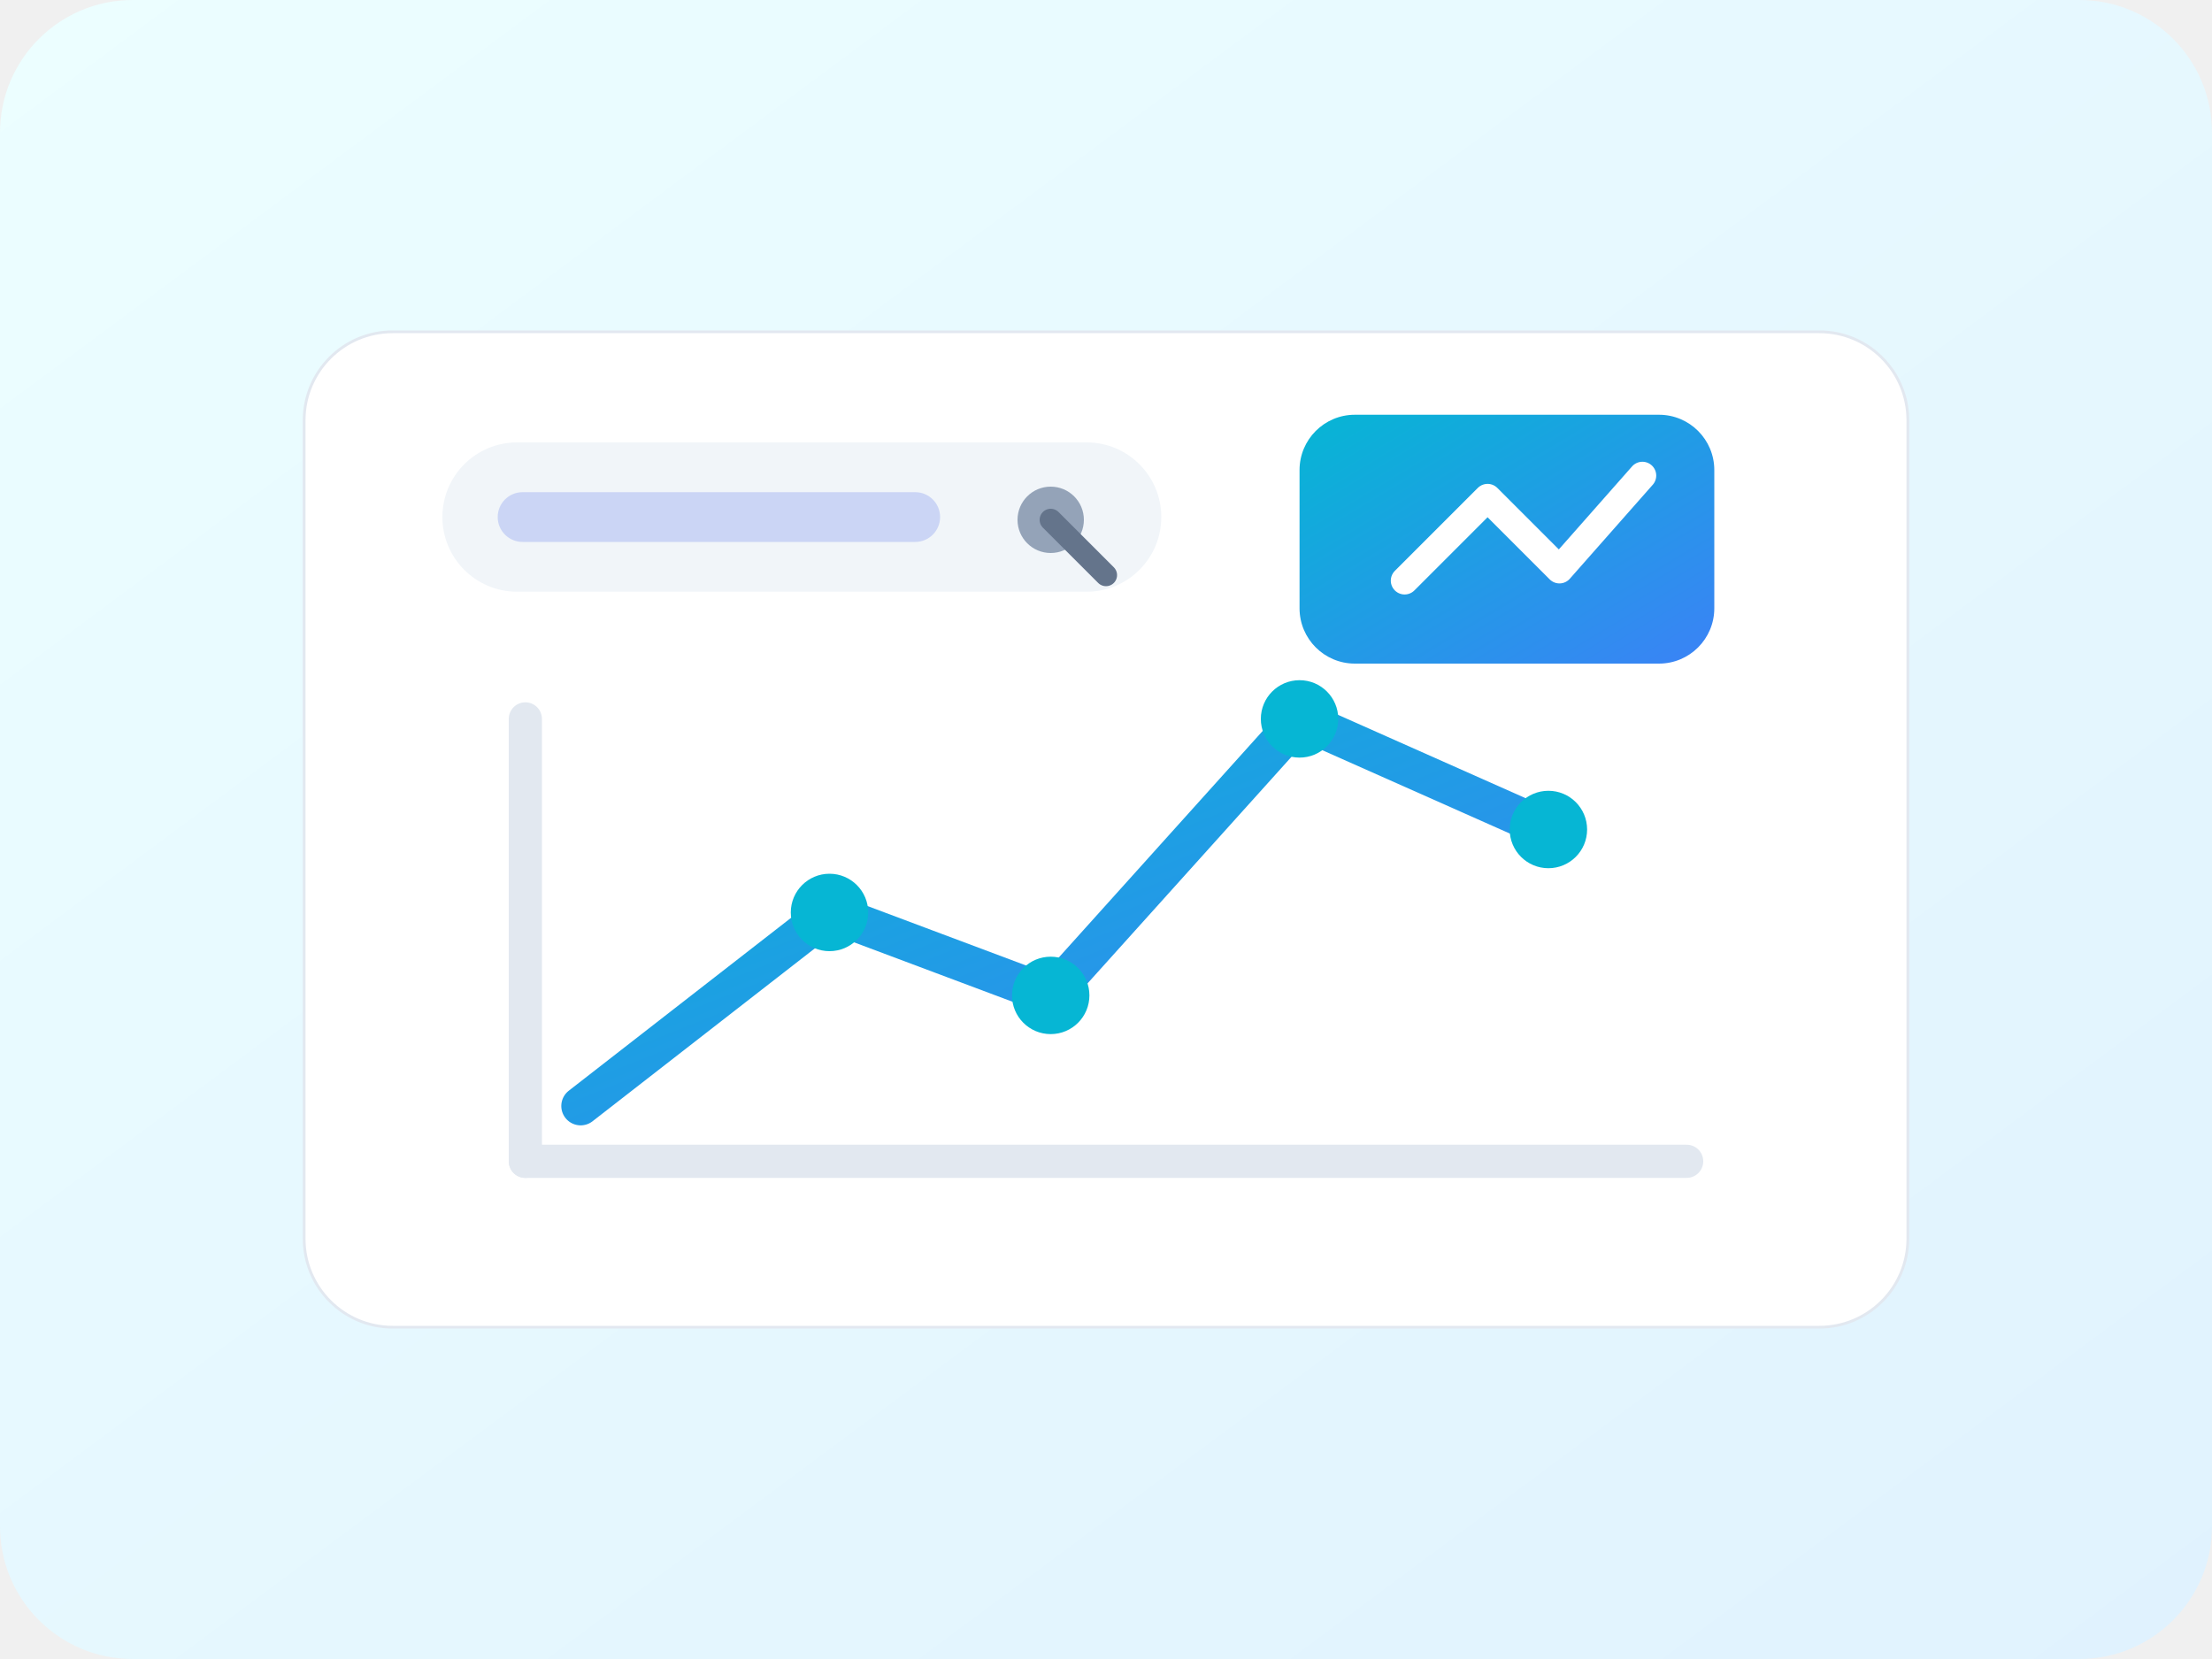
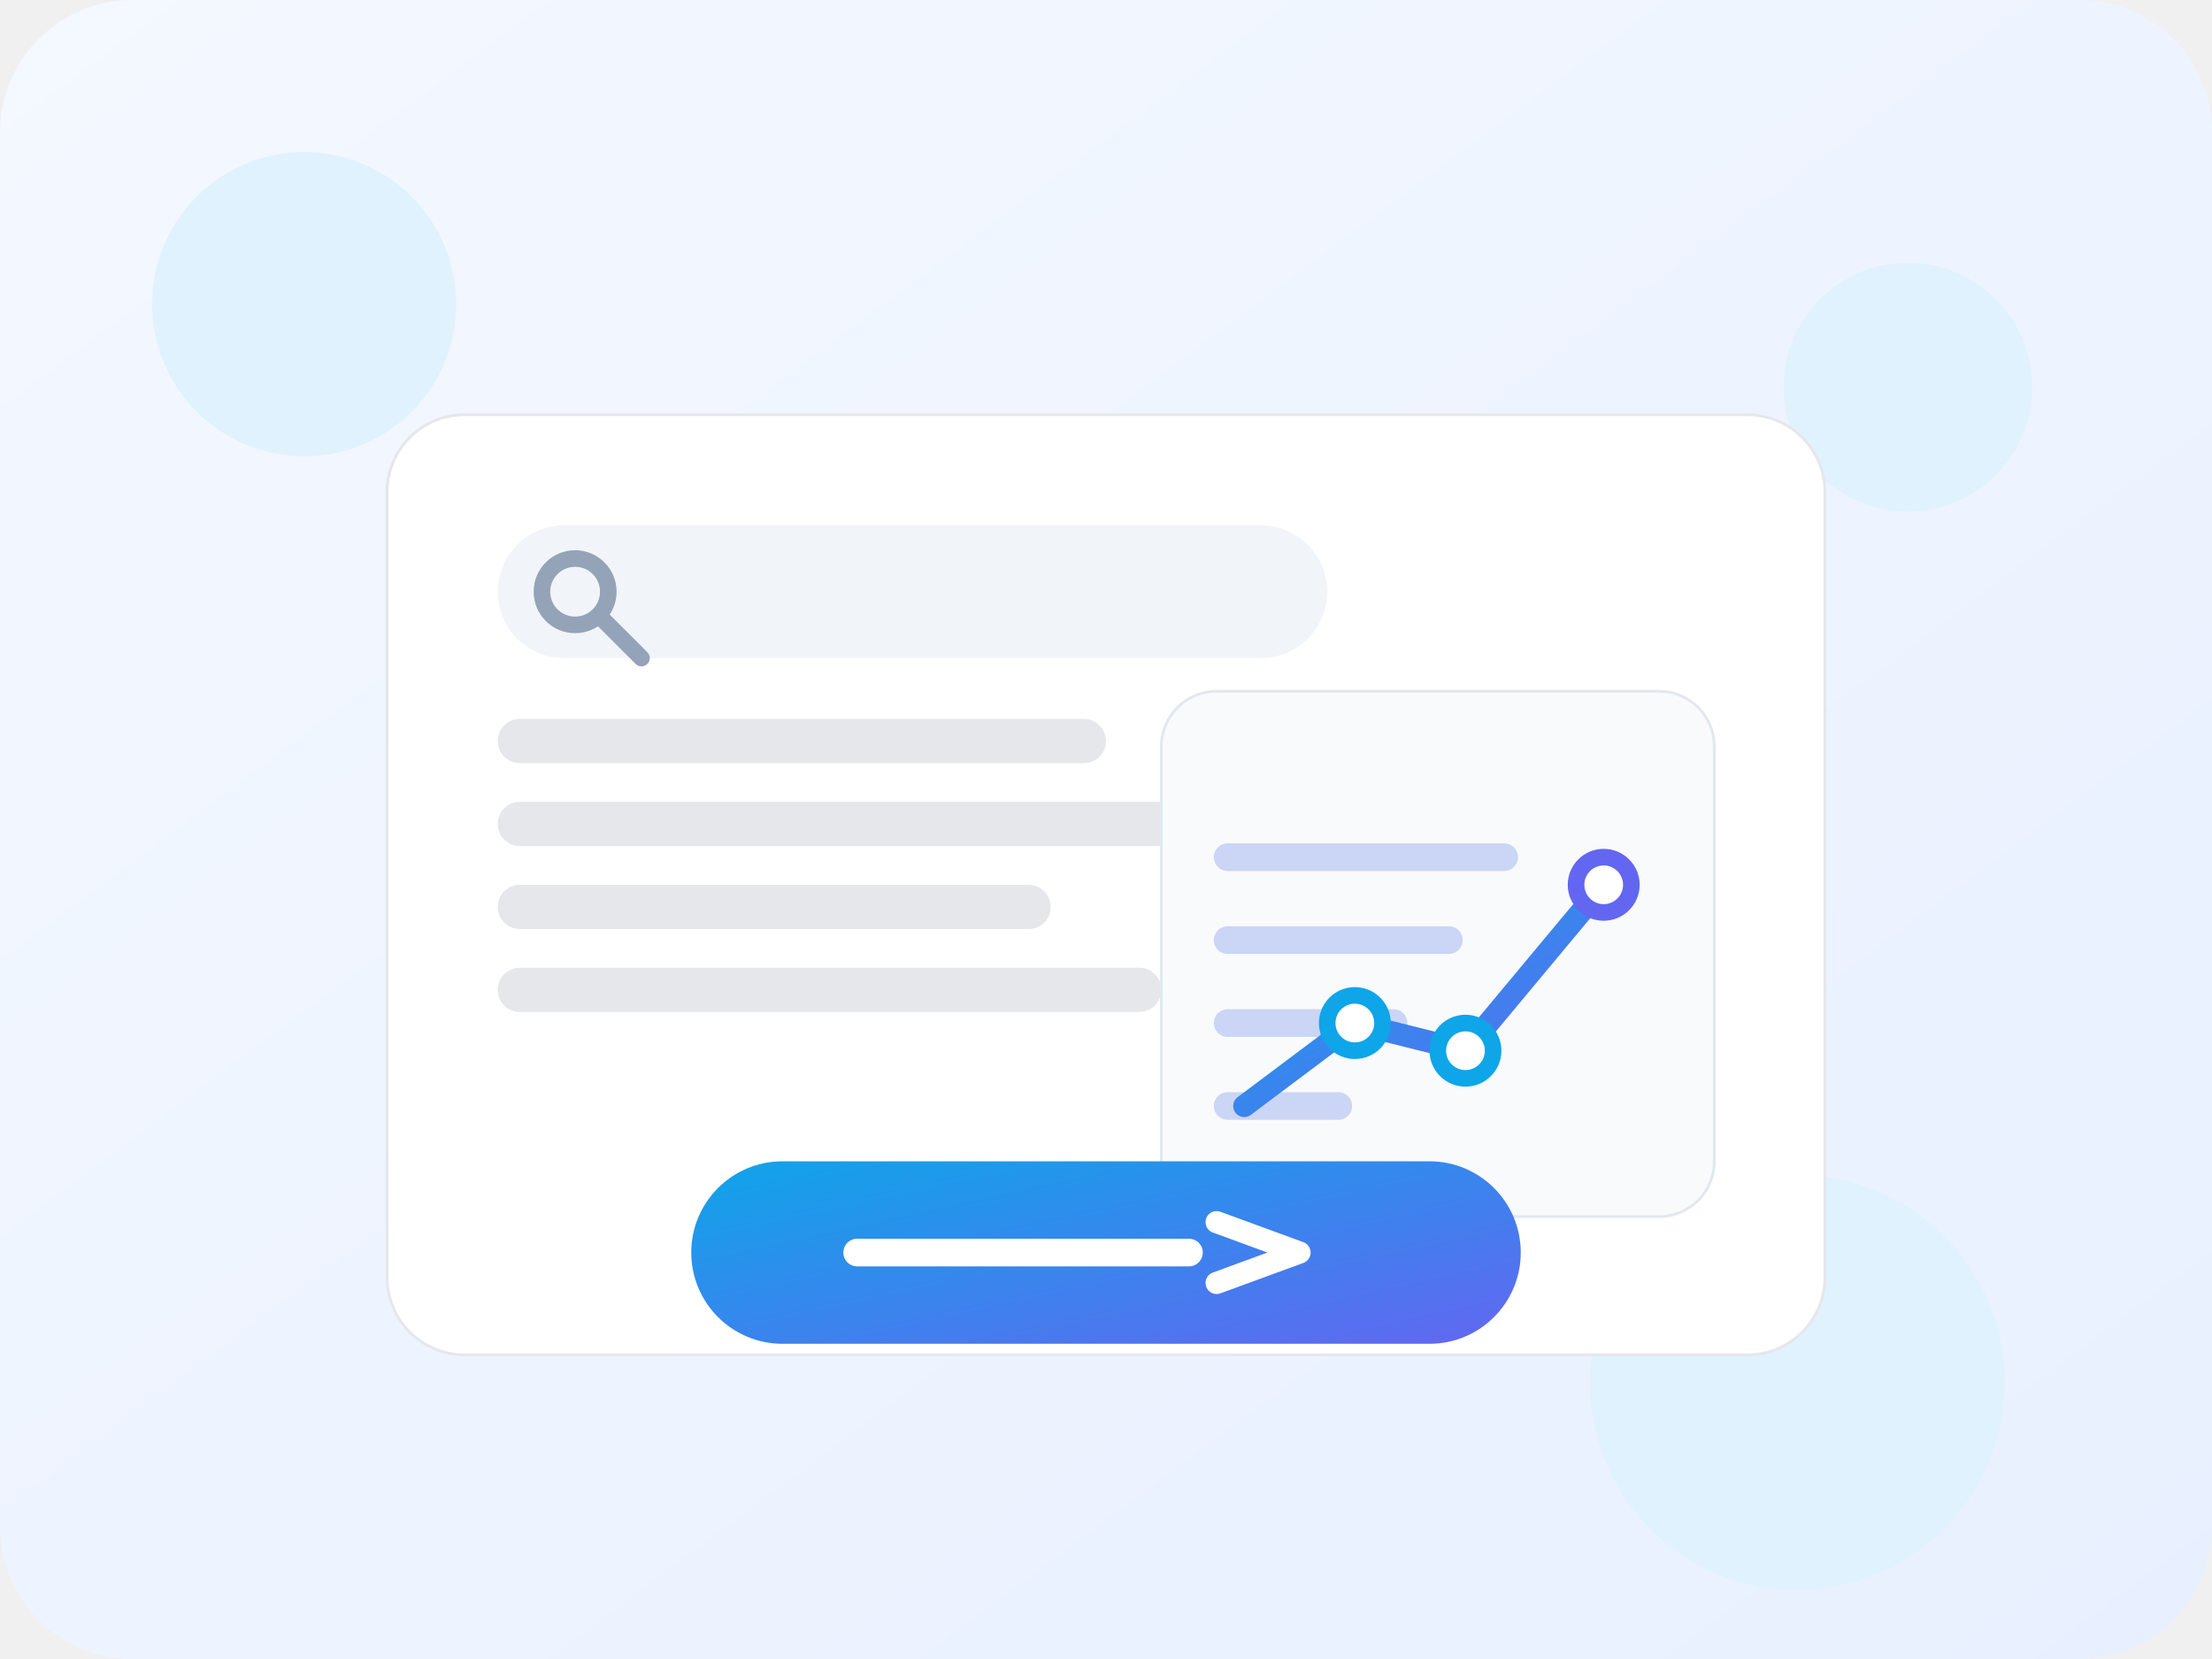
<svg xmlns="http://www.w3.org/2000/svg" width="800" height="600" viewBox="0 0 800 600" fill="none">
  <defs>
    <linearGradient id="bg" x1="0" y1="0" x2="1" y2="1">
-       <stop offset="0" stop-color="#ECFEFF" />
-       <stop offset="1" stop-color="#E0F2FE" />
+       <stop offset="0" stop-color="#F4F8FF" />
+       <stop offset="1" stop-color="#E8F0FF" />
    </linearGradient>
    <linearGradient id="accent" x1="0" y1="0" x2="1" y2="1">
-       <stop offset="0" stop-color="#06B6D4" />
-       <stop offset="1" stop-color="#3B82F6" />
+       <stop offset="0" stop-color="#0EA5E9" />
+       <stop offset="1" stop-color="#6366F1" />
    </linearGradient>
  </defs>
  <rect width="800" height="600" rx="48" fill="url(#bg)" />
-   <rect x="110" y="120" width="580" height="360" rx="32" fill="white" stroke="#E2E8F0" />
-   <path d="M190 420V260" stroke="#E2E8F0" stroke-width="12" stroke-linecap="round" />
-   <path d="M190 420H610" stroke="#E2E8F0" stroke-width="12" stroke-linecap="round" />
-   <path d="M210 400L300 330L380 360L470 260L560 300" stroke="url(#accent)" stroke-width="14" stroke-linecap="round" stroke-linejoin="round" />
-   <circle cx="300" cy="330" r="14" fill="#06B6D4" />
-   <circle cx="380" cy="360" r="14" fill="#06B6D4" />
-   <circle cx="470" cy="260" r="14" fill="#06B6D4" />
-   <circle cx="560" cy="300" r="14" fill="#06B6D4" />
-   <rect x="160" y="160" width="260" height="54" rx="27" fill="#F1F5F9" />
-   <rect x="180" y="178" width="160" height="18" rx="9" fill="#CBD5F5" />
-   <circle cx="380" cy="188" r="12" fill="#94A3B8" />
-   <path d="M380 188l20 20" stroke="#64748B" stroke-width="8" stroke-linecap="round" />
-   <g transform="translate(470 150)">
-     <rect width="150" height="90" rx="20" fill="url(#accent)" />
-     <path d="M38 60l30-30 26 26 30-34" stroke="white" stroke-width="10" stroke-linecap="round" stroke-linejoin="round" />
+   <circle cx="110" cy="110" r="55" fill="#E0F2FE" />
+   <circle cx="690" cy="140" r="45" fill="#E0F2FE" />
+   <circle cx="650" cy="500" r="75" fill="#E0F2FE" />
+   <rect x="140" y="150" width="520" height="340" rx="28" fill="white" stroke="#E5E7EB" />
+   <rect x="180" y="190" width="300" height="48" rx="24" fill="#F1F5F9" />
+   <circle cx="208" cy="214" r="12" stroke="#94A3B8" stroke-width="6" fill="none" />
+   <path d="M218 224l14 14" stroke="#94A3B8" stroke-width="6" stroke-linecap="round" />
+   <rect x="180" y="260" width="220" height="16" rx="8" fill="#E5E7EB" />
+   <rect x="180" y="290" width="260" height="16" rx="8" fill="#E5E7EB" />
+   <rect x="180" y="320" width="200" height="16" rx="8" fill="#E5E7EB" />
+   <rect x="180" y="350" width="240" height="16" rx="8" fill="#E5E7EB" />
+   <g transform="translate(420 250)">
+     <rect x="0" y="0" width="200" height="190" rx="20" fill="#F8FAFC" stroke="#E2E8F0" />
+     <path d="M24 150h40" stroke="#CBD5F5" stroke-width="10" stroke-linecap="round" />
+     <path d="M24 120h60" stroke="#CBD5F5" stroke-width="10" stroke-linecap="round" />
+     <path d="M24 90h80" stroke="#CBD5F5" stroke-width="10" stroke-linecap="round" />
+     <path d="M24 60h100" stroke="#CBD5F5" stroke-width="10" stroke-linecap="round" />
+     <path d="M30 150L70 120L110 130L160 70" stroke="url(#accent)" stroke-width="8" stroke-linecap="round" stroke-linejoin="round" />
+     <circle cx="70" cy="120" r="10" fill="white" stroke="#0EA5E9" stroke-width="6" />
+     <circle cx="110" cy="130" r="10" fill="white" stroke="#0EA5E9" stroke-width="6" />
+     <circle cx="160" cy="70" r="10" fill="white" stroke="#6366F1" stroke-width="6" />
+   </g>
+   <g transform="translate(250 420)">
+     <rect x="0" y="0" width="300" height="66" rx="33" fill="url(#accent)" />
+     <path d="M60 33h120" stroke="white" stroke-width="10" stroke-linecap="round" />
+     <path d="M190 22l30 11-30 11" stroke="white" stroke-width="8" stroke-linecap="round" stroke-linejoin="round" />
  </g>
</svg>
